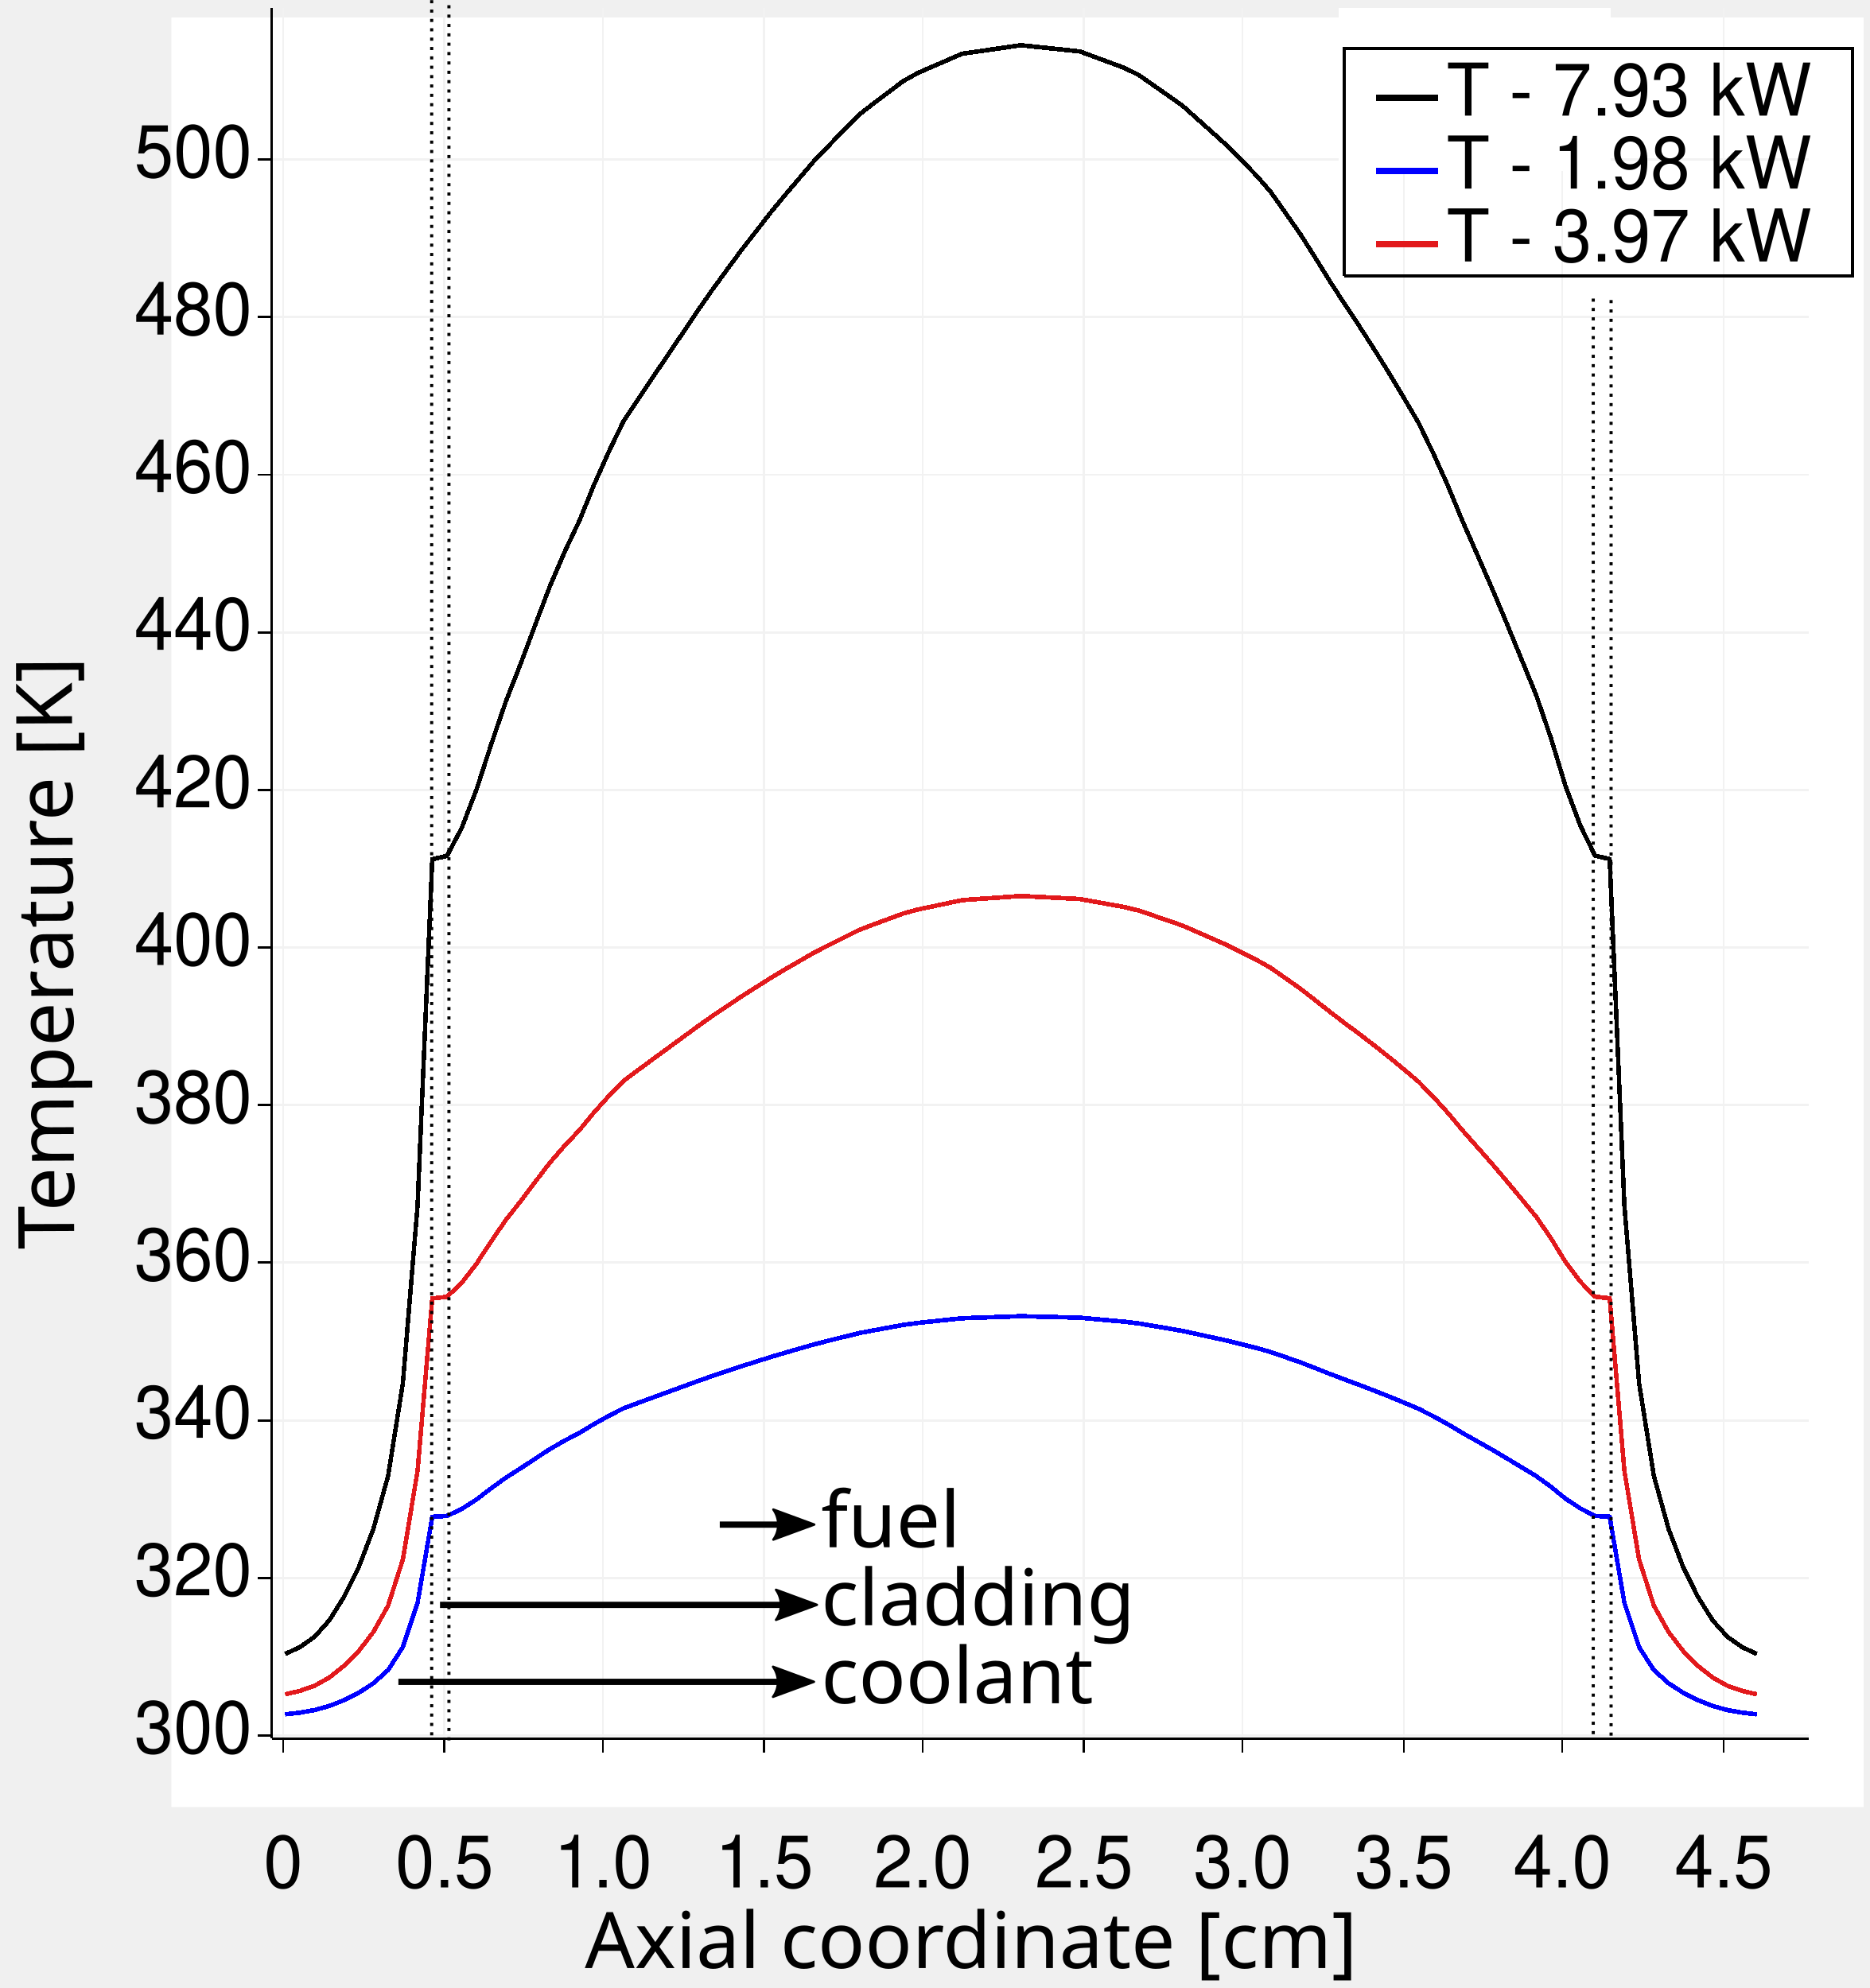
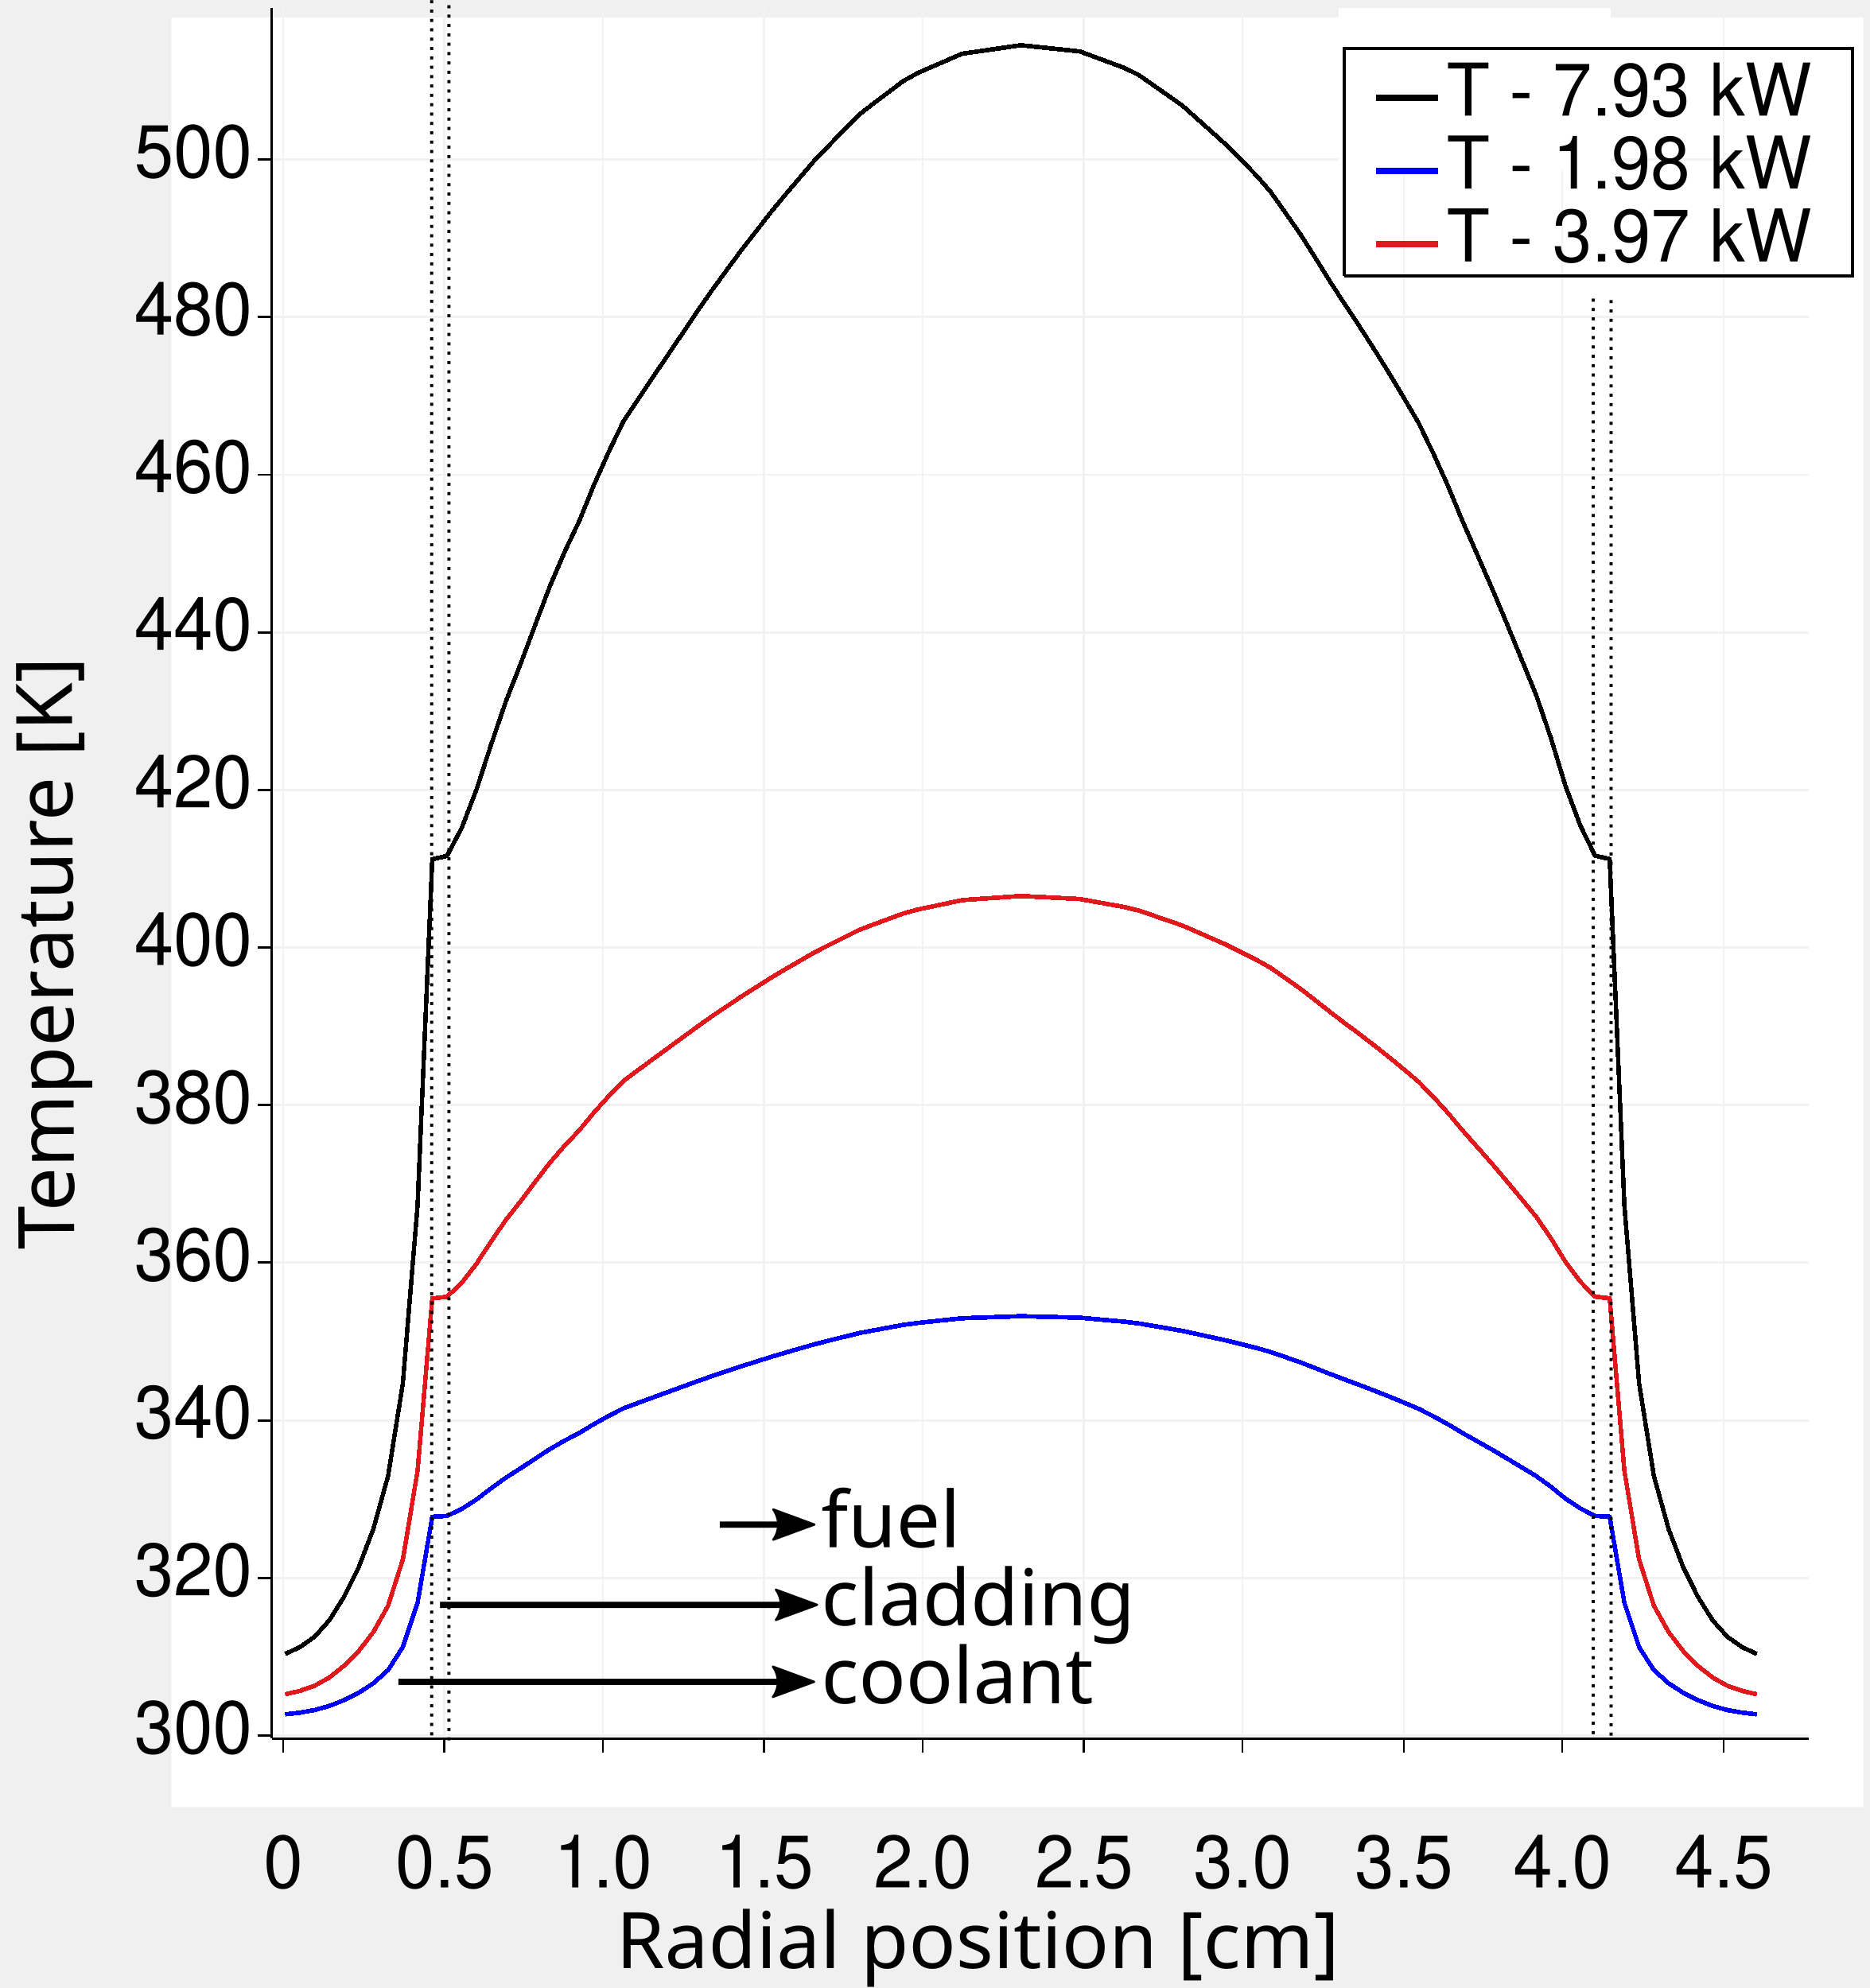
<svg xmlns="http://www.w3.org/2000/svg" width="599px" height="637px" viewBox="0 0 599 637" id="svg8519" version="1.1">
  <defs id="defs8525">
    <marker style="overflow:visible;" id="marker34380" refX="0.0" refY="0.0" orient="auto">
      <path transform="scale(0.6) rotate(180) translate(0,0)" d="M 8.719,4.034 L -2.207,0.016 L 8.719,-4.002 C 6.973,-1.63 6.983,1.616 8.719,4.034 z " style="fill-rule:evenodd;stroke-width:0.625;stroke-linejoin:round;stroke:#000000;stroke-opacity:1;fill:#000000;fill-opacity:1" id="path34382" />
    </marker>
    <marker style="overflow:visible;" id="marker34370" refX="0.0" refY="0.0" orient="auto">
      <path transform="scale(0.6) rotate(180) translate(0,0)" d="M 8.719,4.034 L -2.207,0.016 L 8.719,-4.002 C 6.973,-1.63 6.983,1.616 8.719,4.034 z " style="fill-rule:evenodd;stroke-width:0.625;stroke-linejoin:round;stroke:#000000;stroke-opacity:1;fill:#000000;fill-opacity:1" id="path34372" />
    </marker>
    <marker orient="auto" refY="0.0" refX="0.0" id="Arrow2Mend" style="overflow:visible;">
      <path id="path32765" style="fill-rule:evenodd;stroke-width:0.625;stroke-linejoin:round;stroke:#000000;stroke-opacity:1;fill:#000000;fill-opacity:1" d="M 8.719,4.034 L -2.207,0.016 L 8.719,-4.002 C 6.973,-1.63 6.983,1.616 8.719,4.034 z " transform="scale(0.6) rotate(180) translate(0,0)" />
    </marker>
    <marker style="overflow:visible" id="marker34250" refX="0.0" refY="0.0" orient="auto">
      <path transform="scale(0.8)" style="fill-rule:evenodd;stroke:#000000;stroke-width:1pt;stroke-opacity:1;fill:#000000;fill-opacity:1" d="M 5.77,0.0 L -2.88,5.0 L -2.88,-5.0 L 5.77,0.0 z " id="path34252" />
    </marker>
    <marker style="overflow:visible" id="marker34204" refX="0.0" refY="0.0" orient="auto">
      <path transform="scale(0.8)" style="fill-rule:evenodd;stroke:#000000;stroke-width:1pt;stroke-opacity:1;fill:#000000;fill-opacity:1" d="M 5.77,0.0 L -2.88,5.0 L -2.88,-5.0 L 5.77,0.0 z " id="path34206" />
    </marker>
    <marker orient="auto" refY="0.0" refX="0.0" id="Arrow2Lend" style="overflow:visible;">
      <path id="path32759" style="fill-rule:evenodd;stroke-width:0.625;stroke-linejoin:round;stroke:#000000;stroke-opacity:1;fill:#000000;fill-opacity:1" d="M 8.719,4.034 L -2.207,0.016 L 8.719,-4.002 C 6.973,-1.63 6.983,1.616 8.719,4.034 z " transform="scale(1.1) rotate(180) translate(1,0)" />
    </marker>
    <marker orient="auto" refY="0.0" refX="0.0" id="marker33110" style="overflow:visible;">
      <path id="path33112" style="fill-rule:evenodd;stroke-width:0.625;stroke-linejoin:round;stroke:#000000;stroke-opacity:1;fill:#000000;fill-opacity:1" d="M 8.719,4.034 L -2.207,0.016 L 8.719,-4.002 C 6.973,-1.63 6.983,1.616 8.719,4.034 z " transform="scale(1.1) rotate(180) translate(1,0)" />
    </marker>
    <marker orient="auto" refY="0.0" refX="0.0" id="marker33076" style="overflow:visible;">
      <path id="path33078" style="fill-rule:evenodd;stroke-width:0.625;stroke-linejoin:round;stroke:#000000;stroke-opacity:1;fill:#000000;fill-opacity:1" d="M 8.719,4.034 L -2.207,0.016 L 8.719,-4.002 C 6.973,-1.63 6.983,1.616 8.719,4.034 z " transform="scale(1.1) rotate(180) translate(1,0)" />
    </marker>
    <marker style="overflow:visible;" id="marker33036" refX="0.0" refY="0.0" orient="auto">
      <path transform="scale(1.1) rotate(180) translate(1,0)" d="M 8.719,4.034 L -2.207,0.016 L 8.719,-4.002 C 6.973,-1.63 6.983,1.616 8.719,4.034 z " style="fill-rule:evenodd;stroke-width:0.625;stroke-linejoin:round;stroke:#000000;stroke-opacity:1;fill:#000000;fill-opacity:1" id="path33038" />
    </marker>
  </defs>
  <polygon points="599,0 599,637 0,637 0,0 " id="polygon8527" transform="matrix(0.9049956,0,0,0.9001744,54.90765,5.588904)" style="fill:#ffffff" />
  <g id="g8529" transform="matrix(0.9049956,0,0,0.9336771,54.90765,6.655964)" style="shape-rendering:crispEdges">
    <polyline points="39.566,613.463 39.566,19.531" id="polyline8531" transform="translate(0,-24)" style="fill:none;stroke:#f2f2f2;stroke-width:0.777" />
    <polyline points="96.661,613.463 96.661,19.531" id="polyline8533" transform="translate(0,-24)" style="fill:none;stroke:#f2f2f2;stroke-width:0.777" />
    <polyline points="152.755,613.463 152.755,19.531" id="polyline8535" transform="translate(0,-24)" style="fill:none;stroke:#f2f2f2;stroke-width:0.777" />
    <polyline points="209.85,613.463 209.85,19.531" id="polyline8537" transform="translate(0,-24)" style="fill:none;stroke:#f2f2f2;stroke-width:0.777" />
    <polyline points="265.944,613.463 265.944,19.531" id="polyline8539" transform="translate(0,-24)" style="fill:none;stroke:#f2f2f2;stroke-width:0.777" />
    <polyline points="323.039,613.463 323.039,19.531" id="polyline8541" transform="translate(0,-24)" style="fill:none;stroke:#f2f2f2;stroke-width:0.777" />
    <polyline points="379.133,613.463 379.133,19.531" id="polyline8543" transform="translate(0,-24)" style="fill:none;stroke:#f2f2f2;stroke-width:0.777" />
    <polyline points="436.228,613.463 436.228,19.531" id="polyline8545" transform="translate(0,-24)" style="fill:none;stroke:#f2f2f2;stroke-width:0.777" />
    <polyline points="492.322,613.463 492.322,19.531" id="polyline8547" transform="translate(0,-24)" style="fill:none;stroke:#f2f2f2;stroke-width:0.777" />
    <polyline points="549.417,613.463 549.417,19.531" id="polyline8549" transform="translate(0,-24)" style="fill:none;stroke:#f2f2f2;stroke-width:0.777" />
    <polyline points="35.559,612.461 579.467,612.461" id="polyline8551" transform="translate(0,-24)" style="fill:none;stroke:#f2f2f2;stroke-width:0.777" />
    <polyline points="35.559,558.377 579.467,558.377" id="polyline8553" transform="translate(0,-24)" style="fill:none;stroke:#f2f2f2;stroke-width:0.777" />
    <polyline points="35.559,504.292 579.467,504.292" id="polyline8555" transform="translate(0,-24)" style="fill:none;stroke:#f2f2f2;stroke-width:0.777" />
    <polyline points="35.559,450.207 579.467,450.207" id="polyline8557" transform="translate(0,-24)" style="fill:none;stroke:#f2f2f2;stroke-width:0.777" />
    <polyline points="35.559,396.122 579.467,396.122" id="polyline8559" transform="translate(0,-24)" style="fill:none;stroke:#f2f2f2;stroke-width:0.777" />
    <polyline points="35.559,342.037 579.467,342.037" id="polyline8561" transform="translate(0,-24)" style="fill:none;stroke:#f2f2f2;stroke-width:0.777" />
    <polyline points="35.559,287.952 579.467,287.952" id="polyline8563" transform="translate(0,-24)" style="fill:none;stroke:#f2f2f2;stroke-width:0.777" />
    <polyline points="35.559,233.867 579.467,233.867" id="polyline8565" transform="translate(0,-24)" style="fill:none;stroke:#f2f2f2;stroke-width:0.777" />
    <polyline points="35.559,179.782 579.467,179.782" id="polyline8567" transform="translate(0,-24)" style="fill:none;stroke:#f2f2f2;stroke-width:0.777" />
    <polyline points="35.559,125.697 579.467,125.697" id="polyline8569" transform="translate(0,-24)" style="fill:none;stroke:#f2f2f2;stroke-width:0.777" />
    <polyline points="35.559,71.612 579.467,71.612" id="polyline8571" transform="translate(0,-24)" style="fill:none;stroke:#f2f2f2;stroke-width:0.777" />
    <polyline points="40.242,584.495 45.451,582.156 50.661,578.604 55.87,572.97 61.08,564.924 66.289,554.761 71.499,541.558 76.709,523.358 81.918,491.646 87.128,430.674 92.337,311.754 97.547,310.605 102.756,301.01 107.966,287.913 113.175,272.374 118.385,257.584 123.595,244.723 128.804,231.224 134.014,217.953 139.223,206.198 144.433,195.521 149.642,183.142 154.852,171.825 160.062,161.368 165.271,153.783 170.481,146.239 175.69,138.777 180.9,131.295 186.109,123.79 191.319,116.523 196.528,109.607 201.738,102.75 206.948,96.253 212.157,89.756 217.367,83.628 222.576,77.694 227.786,71.76 232.995,66.544 238.205,61.389 243.415,56.234 248.624,52.312 253.834,48.5 259.043,44.688 264.253,41.88 269.462,39.694 274.672,37.508 279.882,35.321 285.091,34.577 290.301,33.849 295.51,33.121 300.72,32.393 305.929,32.923 311.139,33.453 316.349,33.983 321.558,34.528 326.768,36.392 331.977,38.255 337.187,40.118 342.396,42.614 347.606,46.133 352.815,49.652 358.025,53.251 363.235,57.766 368.444,62.281 373.654,66.843 378.863,71.973 384.073,77.102 389.282,82.947 394.492,90.156 399.702,97.364 404.911,105.357 410.121,113.479 415.33,121.289 420.54,128.887 425.749,136.747 430.959,144.833 436.169,153.261 441.378,161.863 446.588,172.285 451.797,183.481 457.007,195.676 462.216,207.17 467.426,218.707 472.635,230.718 477.845,242.992 483.055,255.337 488.264,270.053 493.474,286.635 498.683,300.122 503.893,310.505 509.102,311.676 514.312,430.633 519.522,491.62 524.731,523.338 529.941,541.542 535.15,554.747 540.36,564.913 545.569,572.961 550.779,578.597 555.989,582.149 561.198,584.488" id="polyline8573" transform="translate(0,-24)" style="fill:none;stroke:#000000;stroke-width:1.553" />
    <polyline points="40.242,605.206 45.451,604.625 50.661,603.742 55.87,602.341 61.08,600.341 66.289,597.814 71.499,594.532 76.709,590.008 81.918,582.125 87.128,566.967 92.337,537.406 97.547,537.124 102.756,534.744 107.966,531.494 113.175,527.64 118.385,523.972 123.595,520.785 128.804,517.441 134.014,514.156 139.223,511.248 144.433,508.608 149.642,505.549 154.852,502.755 160.062,500.174 165.271,498.305 170.481,496.446 175.69,494.609 180.9,492.768 186.109,490.922 191.319,489.135 196.528,487.438 201.738,485.755 206.948,484.162 212.157,482.569 217.367,481.068 222.576,479.616 227.786,478.164 232.995,476.89 238.205,475.631 243.415,474.372 248.624,473.416 253.834,472.486 259.043,471.557 264.253,470.873 269.462,470.34 274.672,469.808 279.882,469.276 285.091,469.095 290.301,468.918 295.51,468.741 300.72,468.564 305.929,468.693 311.139,468.822 316.349,468.951 321.558,469.083 326.768,469.537 331.977,469.99 337.187,470.444 342.396,471.052 347.606,471.909 352.815,472.767 358.025,473.644 363.235,474.746 368.444,475.848 373.654,476.962 378.863,478.217 384.073,479.471 389.282,480.902 394.492,482.668 399.702,484.434 404.911,486.395 410.121,488.388 415.33,490.307 420.54,492.175 425.749,494.109 430.959,496.1 436.169,498.177 441.378,500.297 446.588,502.869 451.797,505.633 457.007,508.646 462.216,511.488 467.426,514.342 472.635,517.316 477.845,520.356 483.055,523.415 488.264,527.064 493.474,531.177 498.683,534.523 503.893,537.099 509.102,537.387 514.312,566.957 519.522,582.118 524.731,590.003 529.941,594.528 535.15,597.811 540.36,600.339 545.569,602.339 550.779,603.74 555.989,604.623 561.198,605.205" id="polyline8575" transform="translate(0,-24)" style="fill:none;stroke:#0000ff;stroke-width:1.553" />
    <polyline points="40.242,598.328 45.451,597.163 50.661,595.394 55.87,592.588 61.08,588.58 66.289,583.517 71.499,576.941 76.709,567.875 81.918,552.078 87.128,521.706 92.337,462.471 97.547,461.903 102.756,457.13 107.966,450.614 113.175,442.884 118.385,435.53 123.595,429.137 128.804,422.432 134.014,415.843 139.223,410.01 144.433,404.714 149.642,398.58 154.852,392.975 160.062,387.798 165.271,384.048 170.481,380.319 175.69,376.632 180.9,372.938 186.109,369.234 191.319,365.65 196.528,362.243 201.738,358.865 206.948,355.669 212.157,352.473 217.367,349.461 222.576,346.547 227.786,343.632 232.995,341.075 238.205,338.547 243.415,336.02 248.624,334.1 253.834,332.234 259.043,330.369 264.253,328.995 269.462,327.927 274.672,326.858 279.882,325.79 285.091,325.426 290.301,325.071 295.51,324.716 300.72,324.36 305.929,324.619 311.139,324.878 316.349,325.137 321.558,325.403 326.768,326.314 331.977,327.224 337.187,328.134 342.396,329.355 347.606,331.077 352.815,332.798 358.025,334.56 363.235,336.772 368.444,338.984 373.654,341.22 378.863,343.738 384.073,346.256 389.282,349.127 394.492,352.671 399.702,356.215 404.911,360.151 410.121,364.151 415.33,368.002 420.54,371.75 425.749,375.63 430.959,379.624 436.169,383.791 441.378,388.044 446.588,393.203 451.797,398.748 457.007,404.791 462.216,410.492 467.426,416.217 472.635,422.18 477.845,428.277 483.055,434.412 488.264,441.729 493.474,449.977 498.683,456.688 503.893,461.853 509.102,462.431 514.312,521.685 519.522,552.065 524.731,567.865 529.941,576.932 535.15,583.511 540.36,588.574 545.569,592.583 550.779,595.391 555.989,597.16 561.198,598.326" id="polyline8577" transform="translate(0,-24)" style="fill:none;stroke:#e2191c;stroke-width:1.553" />
    <polyline points="35.559,613.463 35.559,19.531" id="polyline8579" transform="translate(0,-24)" style="fill:none;stroke:#000000;stroke-width:0.777" />
    <polyline points="30.551,612.461 35.559,612.461" id="polyline8581" style="fill:none;stroke:#000000;stroke-width:0.777" transform="translate(0,-24)" />
    <text x="28.548" y="588.461" font-size="12" baseline-shift="-6" id="text8583" style="font-size:25px;font-family:Helvetica;baseline-shift:-6px;text-anchor:end;fill:#000000">300</text>
    <polyline points="30.551,558.377 35.559,558.377" id="polyline8585" style="fill:none;stroke:#000000;stroke-width:0.777" transform="translate(0,-24)" />
    <text x="28.548" y="534.377" font-size="12" baseline-shift="-6" id="text8587" style="font-size:25px;font-family:Helvetica;baseline-shift:-6px;text-anchor:end;fill:#000000">320</text>
    <polyline points="30.551,504.292 35.559,504.292" id="polyline8589" style="fill:none;stroke:#000000;stroke-width:0.777" transform="translate(0,-24)" />
    <text x="28.548" y="480.292" font-size="12" baseline-shift="-6" id="text8591" style="font-size:25px;font-family:Helvetica;baseline-shift:-6px;text-anchor:end;fill:#000000">340</text>
    <polyline points="30.551,450.207 35.559,450.207" id="polyline8593" style="fill:none;stroke:#000000;stroke-width:0.777" transform="translate(0,-24)" />
    <text x="28.548" y="426.207" font-size="12" baseline-shift="-6" id="text8595" style="font-size:25px;font-family:Helvetica;baseline-shift:-6px;text-anchor:end;fill:#000000">360</text>
    <polyline points="30.551,396.122 35.559,396.122" id="polyline8597" style="fill:none;stroke:#000000;stroke-width:0.777" transform="translate(0,-24)" />
    <text x="28.548" y="372.122" font-size="12" baseline-shift="-6" id="text8599" style="font-size:25px;font-family:Helvetica;baseline-shift:-6px;text-anchor:end;fill:#000000">380</text>
    <polyline points="30.551,342.037 35.559,342.037" id="polyline8601" style="fill:none;stroke:#000000;stroke-width:0.777" transform="translate(0,-24)" />
    <text x="28.548" y="318.037" font-size="12" baseline-shift="-6" id="text8603" style="font-size:25px;font-family:Helvetica;baseline-shift:-6px;text-anchor:end;fill:#000000">400</text>
    <polyline points="30.551,287.952 35.559,287.952" id="polyline8605" style="fill:none;stroke:#000000;stroke-width:0.777" transform="translate(0,-24)" />
    <text x="28.548" y="263.952" font-size="12" baseline-shift="-6" id="text8607" style="font-size:25px;font-family:Helvetica;baseline-shift:-6px;text-anchor:end;fill:#000000">420</text>
    <polyline points="30.551,233.867 35.559,233.867" id="polyline8609" style="fill:none;stroke:#000000;stroke-width:0.777" transform="translate(0,-24)" />
    <text x="28.548" y="209.867" font-size="12" baseline-shift="-6" id="text8611" style="font-size:25px;font-family:Helvetica;baseline-shift:-6px;text-anchor:end;fill:#000000">440</text>
    <polyline points="30.551,179.782 35.559,179.782" id="polyline8613" style="fill:none;stroke:#000000;stroke-width:0.777" transform="translate(0,-24)" />
    <text x="28.548" y="155.782" font-size="12" baseline-shift="-6" id="text8615" style="font-size:25px;font-family:Helvetica;baseline-shift:-6px;text-anchor:end;fill:#000000">460</text>
    <polyline points="30.551,125.697 35.559,125.697" id="polyline8617" style="fill:none;stroke:#000000;stroke-width:0.777" transform="translate(0,-24)" />
    <text x="28.548" y="101.697" font-size="12" baseline-shift="-6" id="text8619" style="font-size:25px;font-family:Helvetica;baseline-shift:-6px;text-anchor:end;fill:#000000">480</text>
    <polyline points="30.551,71.612 35.559,71.612" id="polyline8621" style="fill:none;stroke:#000000;stroke-width:0.777" transform="translate(0,-24)" />
    <text x="28.548" y="47.613" font-size="12" baseline-shift="-6" id="text8623" style="font-size:25px;font-family:Helvetica;baseline-shift:-6px;text-anchor:end;fill:#000000">500</text>
    <polyline points="35.559,613.463 579.467,613.463" id="polyline8625" transform="translate(0,-24)" style="fill:none;stroke:#000000;stroke-width:0.777" />
    <polyline points="39.566,618.471 39.566,613.463" id="polyline8627" transform="translate(0,-24)" style="fill:none;stroke:#000000;stroke-width:0.777" />
    <text x="39.566" y="628.605" font-size="12" baseline-shift="-12" id="text8629" style="font-size:25px;font-family:Helvetica;baseline-shift:-12px;text-anchor:middle;fill:#000000">0</text>
    <polyline points="96.661,618.471 96.661,613.463" id="polyline8631" transform="translate(0,-24)" style="fill:none;stroke:#000000;stroke-width:0.777" />
    <text x="96.661" y="628.605" font-size="12" baseline-shift="-12" id="text8633" style="font-size:25px;font-family:Helvetica;baseline-shift:-12px;text-anchor:middle;fill:#000000">0.5</text>
    <polyline points="152.755,618.471 152.755,613.463" id="polyline8635" transform="translate(0,-24)" style="fill:none;stroke:#000000;stroke-width:0.777" />
    <text x="152.755" y="628.605" font-size="12" baseline-shift="-12" id="text8637" style="font-size:25px;font-family:Helvetica;baseline-shift:-12px;text-anchor:middle;fill:#000000">1.0</text>
    <polyline points="209.85,618.471 209.85,613.463" id="polyline8639" transform="translate(0,-24)" style="fill:none;stroke:#000000;stroke-width:0.777" />
    <text x="209.85" y="628.605" font-size="12" baseline-shift="-12" id="text8641" style="font-size:25px;font-family:Helvetica;baseline-shift:-12px;text-anchor:middle;fill:#000000">1.5</text>
    <polyline points="265.944,618.471 265.944,613.463" id="polyline8643" transform="translate(0,-24)" style="fill:none;stroke:#000000;stroke-width:0.777" />
    <text x="265.944" y="628.605" font-size="12" baseline-shift="-12" id="text8645" style="font-size:25px;font-family:Helvetica;baseline-shift:-12px;text-anchor:middle;fill:#000000">2.0</text>
    <polyline points="323.039,618.471 323.039,613.463" id="polyline8647" transform="translate(0,-24)" style="fill:none;stroke:#000000;stroke-width:0.777" />
    <text x="323.039" y="628.605" font-size="12" baseline-shift="-12" id="text8649" style="font-size:25px;font-family:Helvetica;baseline-shift:-12px;text-anchor:middle;fill:#000000">2.5</text>
    <polyline points="379.133,618.471 379.133,613.463" id="polyline8651" transform="translate(0,-24)" style="fill:none;stroke:#000000;stroke-width:0.777" />
    <text x="379.133" y="628.605" font-size="12" baseline-shift="-12" id="text8653" style="font-size:25px;font-family:Helvetica;baseline-shift:-12px;text-anchor:middle;fill:#000000">3.0</text>
    <polyline points="436.228,618.471 436.228,613.463" id="polyline8655" transform="translate(0,-24)" style="fill:none;stroke:#000000;stroke-width:0.777" />
    <text x="436.228" y="628.605" font-size="12" baseline-shift="-12" id="text8657" style="font-size:25px;font-family:Helvetica;baseline-shift:-12px;text-anchor:middle;fill:#000000">3.5</text>
    <polyline points="492.322,618.471 492.322,613.463" id="polyline8659" transform="translate(0,-24)" style="fill:none;stroke:#000000;stroke-width:0.777" />
    <text x="492.322" y="628.605" font-size="12" baseline-shift="-12" id="text8661" style="font-size:25px;font-family:Helvetica;baseline-shift:-12px;text-anchor:middle;fill:#000000">4.0</text>
    <polyline points="549.417,618.471 549.417,613.463" id="polyline8663" transform="translate(0,-24)" style="fill:none;stroke:#000000;stroke-width:0.777" />
    <text x="549.417" y="628.605" font-size="12" baseline-shift="-12" id="text8665" style="font-size:25px;font-family:Helvetica;baseline-shift:-12px;text-anchor:middle;fill:#000000">4.5</text>
    <polygon points="483.307,19.531 483.307,75.619 579.467,75.619 " id="polygon8667" transform="translate(-70,-24)" style="fill:#ffffff" />
    <polygon points="483.307,19.531 579.467,75.619 579.467,19.531 " id="polygon8669" transform="translate(-70,-24)" style="fill:#ffffff" />
    <polyline points="483.307,75.619 579.467,75.619 579.467,19.531 483.307,19.531 483.307,75.619" id="polyline8671" transform="matrix(1.87159,0,0,1.390621,-489.4372,-17.63132)" style="fill:none;fill-opacity:1;stroke:#000000;stroke-width:0.674;stroke-miterlimit:4;stroke-dasharray:none" />
    <text x="451.357" y="32.557" font-size="12" baseline-shift="0" id="text8673" style="font-size:25px;font-family:Helvetica;baseline-shift:0px;text-anchor:start;fill:#000000">T - 7.93 kW</text>
    <polyline points="488.315,30.548 510.352,30.548" id="polyline8675" transform="translate(-62,-4)" style="fill:none;stroke:#000000;stroke-width:2.176;stroke-miterlimit:4;stroke-dasharray:none" />
    <text x="451.357" y="57.584" font-size="12" baseline-shift="0" id="text8677" style="font-size:25px;font-family:Helvetica;baseline-shift:0px;text-anchor:start;fill:#000000">T - 1.98 kW</text>
    <polyline points="488.315,47.575 510.352,47.575" id="polyline8679" transform="translate(-62,4)" style="fill:none;stroke:#0000ff;stroke-width:2.176;stroke-miterlimit:4;stroke-dasharray:none" />
    <text x="451.357" y="82.611" font-size="12" baseline-shift="0" id="text8681" style="font-size:25px;font-family:Helvetica;baseline-shift:0px;text-anchor:start;fill:#000000">T - 3.97 kW</text>
    <polyline points="488.315,64.601 510.352,64.601" id="polyline8683" transform="translate(-62,12)" style="fill:none;stroke:#e2191c;stroke-width:2.176;stroke-miterlimit:4;stroke-dasharray:none" />
-     <text xml:space="preserve" style="font-style:normal;font-weight:normal;font-size:27.197px;line-height:125%;font-family:sans-serif;letter-spacing:0px;word-spacing:0px;fill:#000000;fill-opacity:1;stroke:none;stroke-width:1px;stroke-linecap:butt;stroke-linejoin:miter;stroke-opacity:1" x="144.062" y="678.793" id="text9275" transform="scale(1.015723,0.9845208)">
-       <tspan id="tspan9277" x="144.062" y="678.793">Axial coordinate [cm]</tspan>
+     <text xml:space="preserve" style="font-style:normal;font-weight:normal;font-size:27.197px;line-height:125%;font-family:sans-serif;letter-spacing:0px;word-spacing:0px;fill:#000000;fill-opacity:1;stroke:none;stroke-width:1px;stroke-linecap:butt;stroke-linejoin:miter;stroke-opacity:1" x="154.941" y="678.793" id="text9275" transform="scale(1.015723,0.9845208)">
+       <tspan id="tspan9277" x="154.941" y="678.793">Radial position [cm]</tspan>
    </text>
    <text xml:space="preserve" style="font-style:normal;font-weight:normal;font-size:27.197px;line-height:125%;font-family:sans-serif;letter-spacing:0px;word-spacing:0px;writing-mode:lr-tb;fill:#000000;fill-opacity:1;stroke:none;stroke-width:1px;stroke-linecap:butt;stroke-linejoin:miter;stroke-opacity:1" x="-428.033" y="-35.651" id="text9287" transform="matrix(-0.00422583,-0.9845123,1.015714,-0.00409601,0,0)">
      <tspan id="tspan9289" x="-428.033" y="-35.651">Temperature [K]</tspan>
    </text>
    <path style="fill:none;fill-rule:evenodd;stroke:#000000;stroke-width:1.088px;stroke-linecap:butt;stroke-linejoin:miter;stroke-opacity:1" d="M 92.973,512.935 Z" id="path32585" />
  </g>
  <text xml:space="preserve" style="font-style:normal;font-weight:normal;font-size:30px;line-height:125%;font-family:sans-serif;letter-spacing:0px;word-spacing:0px;writing-mode:lr-tb;fill:#000000;fill-opacity:1;stroke:none;stroke-width:1px;stroke-linecap:butt;stroke-linejoin:miter;stroke-opacity:1" x="158.095" y="97" id="text32687">
    <tspan id="tspan32689" x="158.095" y="97" />
  </text>
  <path style="fill:none;fill-rule:evenodd;stroke:#000000;stroke-width:1;stroke-linecap:butt;stroke-linejoin:miter;stroke-opacity:1;stroke-miterlimit:4;stroke-dasharray:1,2;stroke-dashoffset:0" d="m 138.286,556.048 0,-557.143" id="path32691" />
  <path style="fill:none;fill-rule:evenodd;stroke:#000000;stroke-width:1;stroke-linecap:butt;stroke-linejoin:miter;stroke-miterlimit:4;stroke-dasharray:1, 2;stroke-dashoffset:0;stroke-opacity:1" d="m 143.81,557.667 0,-557.143" id="path32691-6" />
  <path style="fill:none;fill-rule:evenodd;stroke:#000000;stroke-width:1;stroke-linecap:butt;stroke-linejoin:miter;stroke-miterlimit:4;stroke-dasharray:1, 2;stroke-dashoffset:0;stroke-opacity:1" d="m 510.381,555.667 0,-461.905" id="path32691-2" />
  <path style="fill:none;fill-rule:evenodd;stroke:#000000;stroke-width:1;stroke-linecap:butt;stroke-linejoin:miter;stroke-miterlimit:4;stroke-dasharray:1, 2;stroke-dashoffset:0;stroke-opacity:1" d="m 516.095,556.143 0,-460" id="path32691-4" />
  <text xml:space="preserve" style="font-style:normal;font-weight:normal;font-size:30px;line-height:100%;font-family:sans-serif;letter-spacing:0px;word-spacing:0px;writing-mode:lr-tb;fill:#000000;fill-opacity:1;stroke:none;stroke-width:1px;stroke-linecap:butt;stroke-linejoin:miter;stroke-opacity:1" x="263.048" y="495.762" id="text32720">
    <tspan id="tspan32722" x="263.048" y="495.762" style="font-size:25px;line-height:100%">fuel</tspan>
    <tspan x="263.048" y="520.762" id="tspan32724" style="font-size:25px;line-height:100%">cladding</tspan>
    <tspan x="263.048" y="545.762" id="tspan32726" style="font-size:25px;line-height:100%">coolant</tspan>
  </text>
  <path style="fill:none;fill-rule:evenodd;stroke:#000000;stroke-width:2;stroke-linecap:butt;stroke-linejoin:miter;stroke-miterlimit:4;stroke-dasharray:none;stroke-opacity:1;marker-end:url(#marker34370)" d="m 230.571,488.524 27.619,0" id="path32728" />
  <path style="fill:none;fill-rule:evenodd;stroke:#000000;stroke-width:2;stroke-linecap:butt;stroke-linejoin:miter;stroke-opacity:1;stroke-miterlimit:4;stroke-dasharray:none;marker-end:url(#Arrow2Mend)" d="m 140.952,514.238 118.095,0" id="path32730" />
  <path style="fill:none;fill-rule:evenodd;stroke:#000000;stroke-width:2;stroke-linecap:butt;stroke-linejoin:miter;stroke-opacity:1;stroke-miterlimit:4;stroke-dasharray:none;marker-end:url(#marker34380)" d="m 127.619,538.905 130.476,0" id="path32732" />
</svg>
